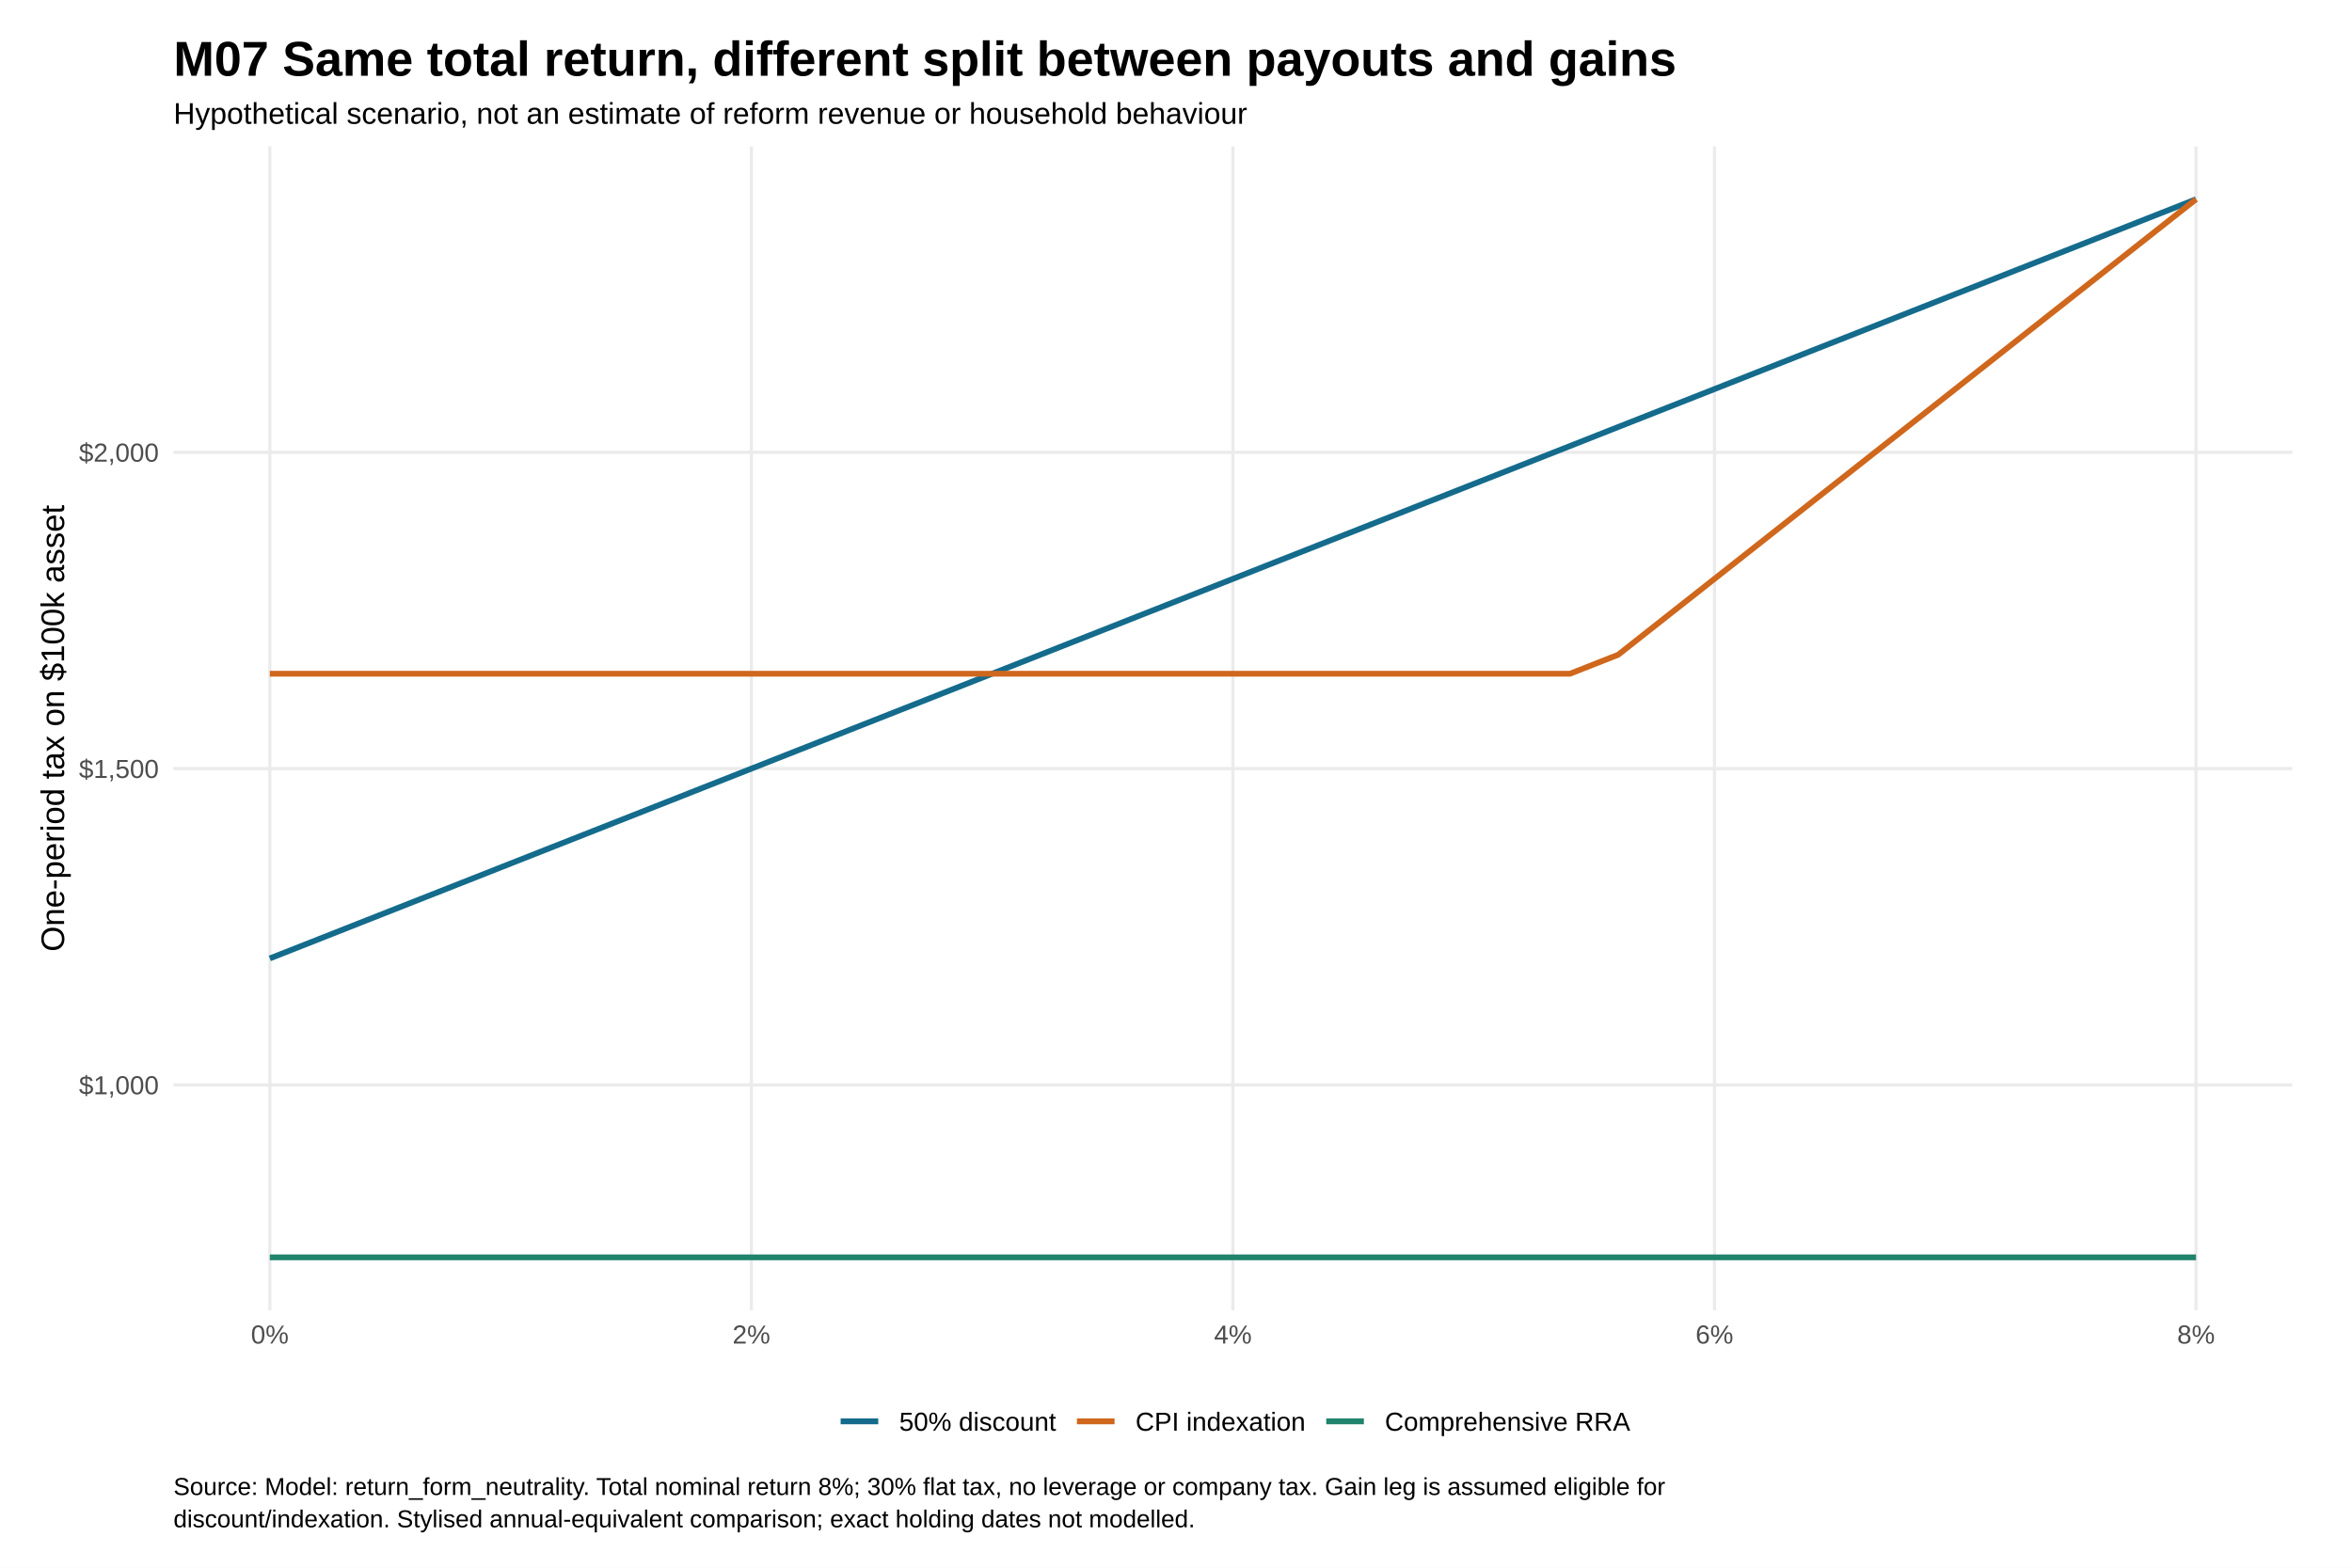
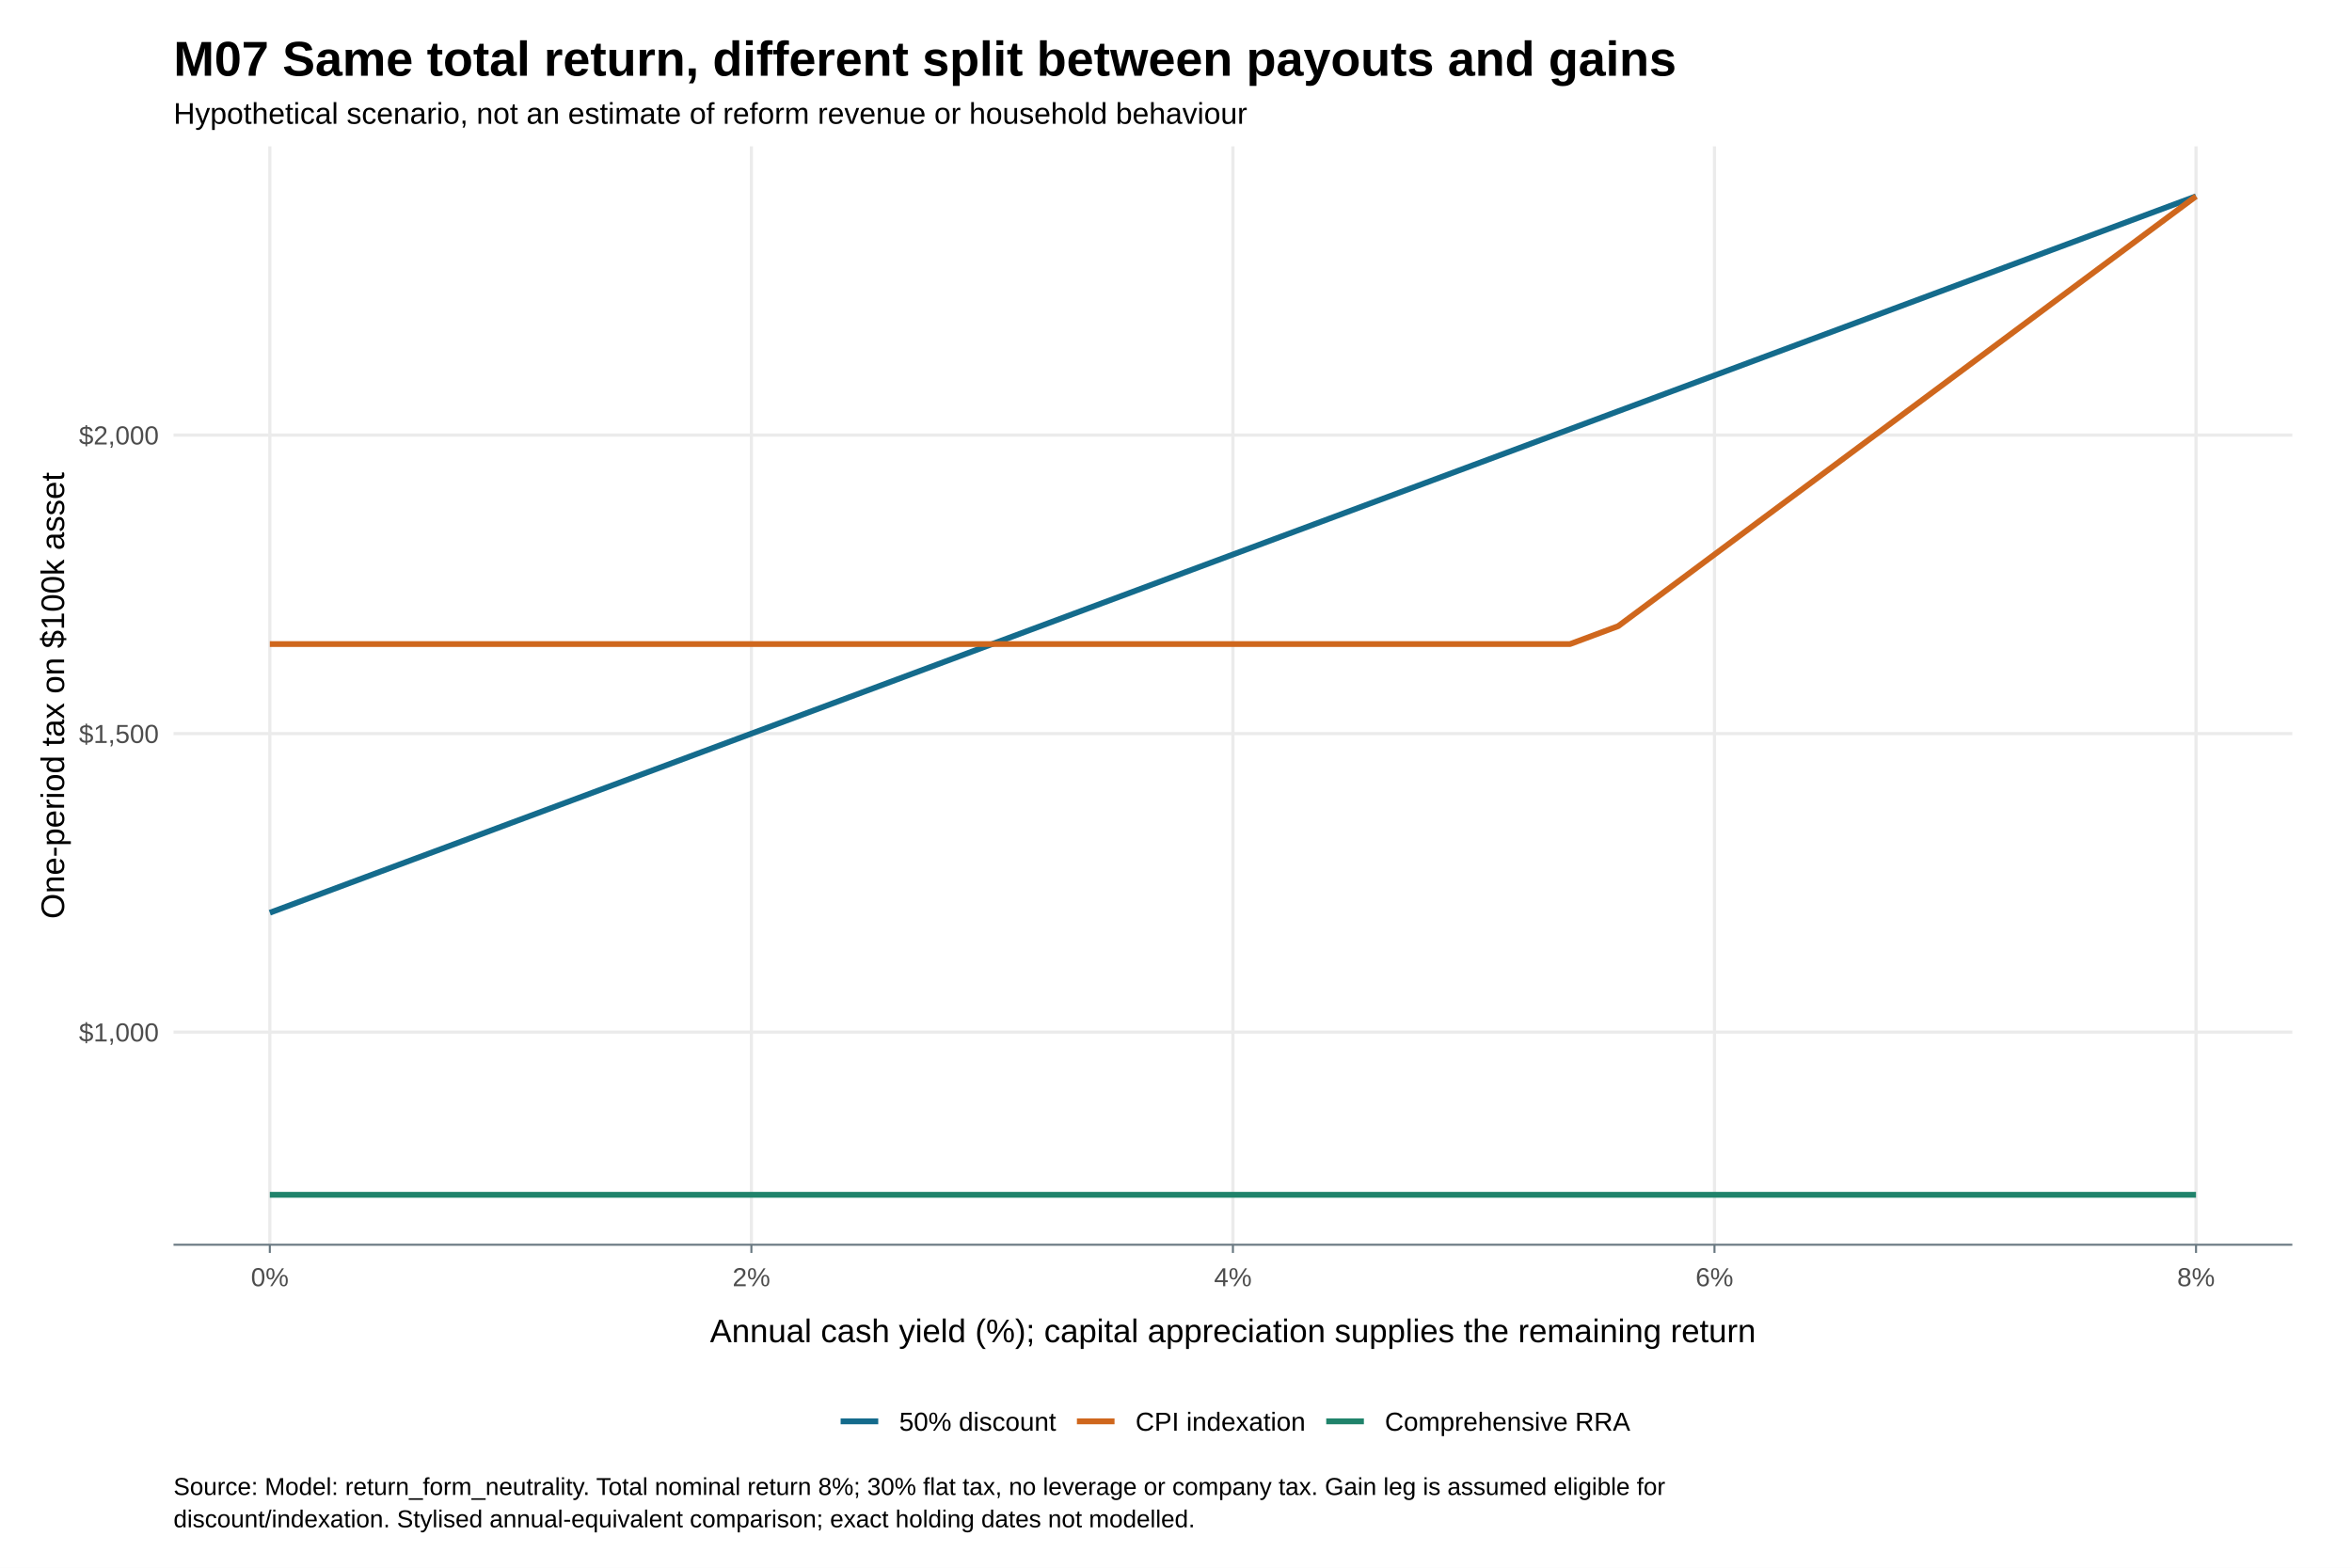
<svg xmlns="http://www.w3.org/2000/svg" width="864.00pt" height="576.00pt" viewBox="0 0 864.00 576.00">
  <g class="svglite">
    <defs>
      <style type="text/css">
    .svglite line, .svglite polyline, .svglite polygon, .svglite path, .svglite rect, .svglite circle {
      fill: none;
      stroke: #000000;
      stroke-linecap: round;
      stroke-linejoin: round;
      stroke-miterlimit: 10.00;
    }
    .svglite text {
      white-space: pre;
    }
    .svglite g.glyphgroup path {
      fill: inherit;
      stroke: none;
    }
  </style>
    </defs>
    <rect width="100%" height="100%" style="stroke: none; fill: #FFFFFF;" />
    <defs>
      <clipPath id="cpMC4wMHw4NjQuMDB8MC4wMHw1NzYuMDA=">
        <rect x="0.00" y="0.00" width="864.00" height="576.00" />
      </clipPath>
    </defs>
    <g clip-path="url(#cpMC4wMHw4NjQuMDB8MC4wMHw1NzYuMDA=)">
      <rect x="0.00" y="0.00" width="864.00" height="576.00" style="stroke-width: 1.16; stroke: none; fill: #FFFFFF;" />
    </g>
    <defs>
-       <clipPath id="cpNjMuNzR8ODQyLjA4fDUzLjc4fDQ4MS40MQ==">
-         <rect x="63.74" y="53.78" width="778.34" height="427.63" />
+       <clipPath id="cpNjMuNzR8ODQyLjA4fDUzLjc4fDQ1Ny4zNA==">
+         <rect x="63.74" y="53.78" width="778.34" height="403.56" />
      </clipPath>
    </defs>
-     <g clip-path="url(#cpNjMuNzR8ODQyLjA4fDUzLjc4fDQ4MS40MQ==)">
-       <polyline points="63.74,398.63 842.08,398.63 " style="stroke-width: 1.16; stroke: #EBEBEB; stroke-linecap: butt;" />
-       <polyline points="63.74,282.41 842.08,282.41 " style="stroke-width: 1.16; stroke: #EBEBEB; stroke-linecap: butt;" />
-       <polyline points="63.74,166.19 842.08,166.19 " style="stroke-width: 1.16; stroke: #EBEBEB; stroke-linecap: butt;" />
-       <polyline points="99.12,481.41 99.12,53.78 " style="stroke-width: 1.16; stroke: #EBEBEB; stroke-linecap: butt;" />
-       <polyline points="276.02,481.41 276.02,53.78 " style="stroke-width: 1.16; stroke: #EBEBEB; stroke-linecap: butt;" />
-       <polyline points="452.91,481.41 452.91,53.78 " style="stroke-width: 1.16; stroke: #EBEBEB; stroke-linecap: butt;" />
-       <polyline points="629.81,481.41 629.81,53.78 " style="stroke-width: 1.16; stroke: #EBEBEB; stroke-linecap: butt;" />
-       <polyline points="806.70,481.41 806.70,53.78 " style="stroke-width: 1.16; stroke: #EBEBEB; stroke-linecap: butt;" />
-       <polyline points="99.12,352.14 116.81,345.17 134.50,338.19 152.19,331.22 169.88,324.25 187.57,317.27 205.26,310.30 222.95,303.33 240.64,296.36 258.33,289.38 276.02,282.41 293.71,275.44 311.40,268.46 329.09,261.49 346.77,254.52 364.46,247.54 382.15,240.57 399.84,233.60 417.53,226.62 435.22,219.65 452.91,212.68 470.60,205.70 488.29,198.73 505.98,191.76 523.67,184.78 541.36,177.81 559.05,170.84 576.74,163.87 594.43,156.89 612.12,149.92 629.81,142.95 647.50,135.97 665.19,129.00 682.88,122.03 700.57,115.05 718.26,108.08 735.94,101.11 753.63,94.13 771.32,87.16 789.01,80.19 806.70,73.21 " style="stroke-width: 2.13; stroke: #146B8C; stroke-linecap: butt;" />
-       <polyline points="99.12,247.54 116.81,247.54 134.50,247.54 152.19,247.54 169.88,247.54 187.57,247.54 205.26,247.54 222.95,247.54 240.64,247.54 258.33,247.54 276.02,247.54 293.71,247.54 311.40,247.54 329.09,247.54 346.77,247.54 364.46,247.54 382.15,247.54 399.84,247.54 417.53,247.54 435.22,247.54 452.91,247.54 470.60,247.54 488.29,247.54 505.98,247.54 523.67,247.54 541.36,247.54 559.05,247.54 576.74,247.54 594.43,240.57 612.12,226.62 629.81,212.68 647.50,198.73 665.19,184.78 682.88,170.84 700.57,156.89 718.26,142.95 735.94,129.00 753.63,115.05 771.32,101.11 789.01,87.16 806.70,73.21 " style="stroke-width: 2.13; stroke: #CF671D; stroke-linecap: butt;" />
-       <polyline points="99.12,461.97 116.81,461.97 134.50,461.97 152.19,461.97 169.88,461.97 187.57,461.97 205.26,461.97 222.95,461.97 240.64,461.97 258.33,461.97 276.02,461.97 293.71,461.97 311.40,461.97 329.09,461.97 346.77,461.97 364.46,461.97 382.15,461.97 399.84,461.97 417.53,461.97 435.22,461.97 452.91,461.97 470.60,461.97 488.29,461.97 505.98,461.97 523.67,461.97 541.36,461.97 559.05,461.97 576.74,461.97 594.43,461.97 612.12,461.97 629.81,461.97 647.50,461.97 665.19,461.97 682.88,461.97 700.57,461.97 718.26,461.97 735.94,461.97 753.63,461.97 771.32,461.97 789.01,461.97 806.70,461.97 " style="stroke-width: 2.13; stroke: #20836B; stroke-linecap: butt;" />
+     <g clip-path="url(#cpNjMuNzR8ODQyLjA4fDUzLjc4fDQ1Ny4zNA==)">
+       <polyline points="63.74,379.22 842.08,379.22 " style="stroke-width: 1.16; stroke: #EBEBEB; stroke-linecap: butt;" />
+       <polyline points="63.74,269.54 842.08,269.54 " style="stroke-width: 1.16; stroke: #EBEBEB; stroke-linecap: butt;" />
+       <polyline points="63.74,159.86 842.08,159.86 " style="stroke-width: 1.16; stroke: #EBEBEB; stroke-linecap: butt;" />
+       <polyline points="99.12,457.34 99.12,53.78 " style="stroke-width: 1.16; stroke: #EBEBEB; stroke-linecap: butt;" />
+       <polyline points="276.02,457.34 276.02,53.78 " style="stroke-width: 1.16; stroke: #EBEBEB; stroke-linecap: butt;" />
+       <polyline points="452.91,457.34 452.91,53.78 " style="stroke-width: 1.16; stroke: #EBEBEB; stroke-linecap: butt;" />
+       <polyline points="629.81,457.34 629.81,53.78 " style="stroke-width: 1.16; stroke: #EBEBEB; stroke-linecap: butt;" />
+       <polyline points="806.70,457.34 806.70,53.78 " style="stroke-width: 1.16; stroke: #EBEBEB; stroke-linecap: butt;" />
+       <polyline points="99.12,335.35 116.81,328.77 134.50,322.19 152.19,315.61 169.88,309.03 187.57,302.44 205.26,295.86 222.95,289.28 240.64,282.70 258.33,276.12 276.02,269.54 293.71,262.96 311.40,256.38 329.09,249.80 346.77,243.22 364.46,236.64 382.15,230.06 399.84,223.48 417.53,216.90 435.22,210.31 452.91,203.73 470.60,197.15 488.29,190.57 505.98,183.99 523.67,177.41 541.36,170.83 559.05,164.25 576.74,157.67 594.43,151.09 612.12,144.51 629.81,137.93 647.50,131.35 665.19,124.77 682.88,118.19 700.57,111.60 718.26,105.02 735.94,98.44 753.63,91.86 771.32,85.28 789.01,78.70 806.70,72.12 " style="stroke-width: 2.13; stroke: #146B8C; stroke-linecap: butt;" />
+       <polyline points="99.12,236.64 116.81,236.64 134.50,236.64 152.19,236.64 169.88,236.64 187.57,236.64 205.26,236.64 222.95,236.64 240.64,236.64 258.33,236.64 276.02,236.64 293.71,236.64 311.40,236.64 329.09,236.64 346.77,236.64 364.46,236.64 382.15,236.64 399.84,236.64 417.53,236.64 435.22,236.64 452.91,236.64 470.60,236.64 488.29,236.64 505.98,236.64 523.67,236.64 541.36,236.64 559.05,236.64 576.74,236.64 594.43,230.06 612.12,216.90 629.81,203.73 647.50,190.57 665.19,177.41 682.88,164.25 700.57,151.09 718.26,137.93 735.94,124.77 753.63,111.60 771.32,98.44 789.01,85.28 806.70,72.12 " style="stroke-width: 2.13; stroke: #CF671D; stroke-linecap: butt;" />
+       <polyline points="99.12,438.99 116.81,438.99 134.50,438.99 152.19,438.99 169.88,438.99 187.57,438.99 205.26,438.99 222.95,438.99 240.64,438.99 258.33,438.99 276.02,438.99 293.71,438.99 311.40,438.99 329.09,438.99 346.77,438.99 364.46,438.99 382.15,438.99 399.84,438.99 417.53,438.99 435.22,438.99 452.91,438.99 470.60,438.99 488.29,438.99 505.98,438.99 523.67,438.99 541.36,438.99 559.05,438.99 576.74,438.99 594.43,438.99 612.12,438.99 629.81,438.99 647.50,438.99 665.19,438.99 682.88,438.99 700.57,438.99 718.26,438.99 735.94,438.99 753.63,438.99 771.32,438.99 789.01,438.99 806.70,438.99 " style="stroke-width: 2.13; stroke: #20836B; stroke-linecap: butt;" />
    </g>
    <g clip-path="url(#cpMC4wMHw4NjQuMDB8MC4wMHw1NzYuMDA=)">
-       <text x="58.36" y="402.06" text-anchor="end" style="font-size: 9.60px;fill: #4D4D4D; font-family: &quot;Arial&quot;;" textLength="29.31px" lengthAdjust="spacingAndGlyphs">$1,000</text>
-       <text x="58.36" y="285.84" text-anchor="end" style="font-size: 9.60px;fill: #4D4D4D; font-family: &quot;Arial&quot;;" textLength="29.31px" lengthAdjust="spacingAndGlyphs">$1,500</text>
-       <text x="58.36" y="169.62" text-anchor="end" style="font-size: 9.60px;fill: #4D4D4D; font-family: &quot;Arial&quot;;" textLength="29.31px" lengthAdjust="spacingAndGlyphs">$2,000</text>
-       <text x="99.12" y="493.65" text-anchor="middle" style="font-size: 9.60px;fill: #4D4D4D; font-family: &quot;Arial&quot;;" textLength="13.86px" lengthAdjust="spacingAndGlyphs">0%</text>
-       <text x="276.02" y="493.65" text-anchor="middle" style="font-size: 9.60px;fill: #4D4D4D; font-family: &quot;Arial&quot;;" textLength="13.86px" lengthAdjust="spacingAndGlyphs">2%</text>
-       <text x="452.91" y="493.65" text-anchor="middle" style="font-size: 9.60px;fill: #4D4D4D; font-family: &quot;Arial&quot;;" textLength="13.86px" lengthAdjust="spacingAndGlyphs">4%</text>
-       <text x="629.81" y="493.65" text-anchor="middle" style="font-size: 9.60px;fill: #4D4D4D; font-family: &quot;Arial&quot;;" textLength="13.86px" lengthAdjust="spacingAndGlyphs">6%</text>
-       <text x="806.70" y="493.65" text-anchor="middle" style="font-size: 9.60px;fill: #4D4D4D; font-family: &quot;Arial&quot;;" textLength="13.86px" lengthAdjust="spacingAndGlyphs">8%</text>
-       <text transform="translate(23.54,267.59) rotate(-90)" text-anchor="middle" style="font-size: 12.00px; font-family: &quot;Arial&quot;;" textLength="164.05px" lengthAdjust="spacingAndGlyphs">One-period tax on $100k asset</text>
+       <text x="58.36" y="382.65" text-anchor="end" style="font-size: 9.60px;fill: #4D4D4D; font-family: &quot;Arial&quot;;" textLength="29.31px" lengthAdjust="spacingAndGlyphs">$1,000</text>
+       <text x="58.36" y="272.98" text-anchor="end" style="font-size: 9.60px;fill: #4D4D4D; font-family: &quot;Arial&quot;;" textLength="29.31px" lengthAdjust="spacingAndGlyphs">$1,500</text>
+       <text x="58.36" y="163.30" text-anchor="end" style="font-size: 9.60px;fill: #4D4D4D; font-family: &quot;Arial&quot;;" textLength="29.31px" lengthAdjust="spacingAndGlyphs">$2,000</text>
+       <polyline points="63.74,457.34 842.08,457.34 " style="stroke-width: 0.75; stroke: #687780; stroke-linecap: butt;" />
+       <polyline points="99.12,460.33 99.12,457.34 " style="stroke-width: 0.75; stroke: #687780; stroke-linecap: butt;" />
+       <polyline points="276.02,460.33 276.02,457.34 " style="stroke-width: 0.75; stroke: #687780; stroke-linecap: butt;" />
+       <polyline points="452.91,460.33 452.91,457.34 " style="stroke-width: 0.75; stroke: #687780; stroke-linecap: butt;" />
+       <polyline points="629.81,460.33 629.81,457.34 " style="stroke-width: 0.75; stroke: #687780; stroke-linecap: butt;" />
+       <polyline points="806.70,460.33 806.70,457.34 " style="stroke-width: 0.75; stroke: #687780; stroke-linecap: butt;" />
+       <text x="99.12" y="472.57" text-anchor="middle" style="font-size: 9.60px;fill: #4D4D4D; font-family: &quot;Arial&quot;;" textLength="13.86px" lengthAdjust="spacingAndGlyphs">0%</text>
+       <text x="276.02" y="472.57" text-anchor="middle" style="font-size: 9.60px;fill: #4D4D4D; font-family: &quot;Arial&quot;;" textLength="13.86px" lengthAdjust="spacingAndGlyphs">2%</text>
+       <text x="452.91" y="472.57" text-anchor="middle" style="font-size: 9.60px;fill: #4D4D4D; font-family: &quot;Arial&quot;;" textLength="13.86px" lengthAdjust="spacingAndGlyphs">4%</text>
+       <text x="629.81" y="472.57" text-anchor="middle" style="font-size: 9.60px;fill: #4D4D4D; font-family: &quot;Arial&quot;;" textLength="13.86px" lengthAdjust="spacingAndGlyphs">6%</text>
+       <text x="806.70" y="472.57" text-anchor="middle" style="font-size: 9.60px;fill: #4D4D4D; font-family: &quot;Arial&quot;;" textLength="13.86px" lengthAdjust="spacingAndGlyphs">8%</text>
+       <text x="452.91" y="493.15" text-anchor="middle" style="font-size: 12.00px; font-family: &quot;Arial&quot;;" textLength="384.16px" lengthAdjust="spacingAndGlyphs">Annual cash yield (%); capital appreciation supplies the remaining return</text>
+       <text transform="translate(23.54,255.56) rotate(-90)" text-anchor="middle" style="font-size: 12.00px; font-family: &quot;Arial&quot;;" textLength="164.05px" lengthAdjust="spacingAndGlyphs">One-period tax on $100k asset</text>
      <line x1="308.80" y1="522.24" x2="322.62" y2="522.24" style="stroke-width: 2.13; stroke: #146B8C; stroke-linecap: butt;" />
      <line x1="395.60" y1="522.24" x2="409.42" y2="522.24" style="stroke-width: 2.13; stroke: #CF671D; stroke-linecap: butt;" />
      <line x1="487.19" y1="522.24" x2="501.02" y2="522.24" style="stroke-width: 2.13; stroke: #20836B; stroke-linecap: butt;" />
      <text x="330.33" y="525.68" style="font-size: 9.60px; font-family: &quot;Arial&quot;;" textLength="57.56px" lengthAdjust="spacingAndGlyphs">50% discount</text>
      <text x="417.13" y="525.68" style="font-size: 9.60px; font-family: &quot;Arial&quot;;" textLength="62.36px" lengthAdjust="spacingAndGlyphs">CPI indexation</text>
      <text x="508.72" y="525.68" style="font-size: 9.60px; font-family: &quot;Arial&quot;;" textLength="90.03px" lengthAdjust="spacingAndGlyphs">Comprehensive RRA</text>
      <text x="63.74" y="45.48" style="font-size: 11.00px; font-family: &quot;Arial&quot;;" textLength="394.69px" lengthAdjust="spacingAndGlyphs">Hypothetical scenario, not an estimate of reform revenue or household behaviour</text>
      <text x="63.74" y="27.83" style="font-size: 18.00px; font-weight: bold; font-family: &quot;Arial&quot;;" textLength="552.28px" lengthAdjust="spacingAndGlyphs">M07 Same total return, different split between payouts and gains</text>
      <text x="63.74" y="549.28" style="font-size: 9.00px; font-family: &quot;Arial&quot;;" textLength="550.17px" lengthAdjust="spacingAndGlyphs">Source: Model: return_form_neutrality.  Total nominal return 8%; 30% flat tax, no leverage or company tax. Gain leg is assumed eligible for</text>
      <text x="63.74" y="561.16" style="font-size: 9.00px; font-family: &quot;Arial&quot;;" textLength="375.00px" lengthAdjust="spacingAndGlyphs">discount/indexation. Stylised annual-equivalent comparison; exact holding dates not modelled.</text>
    </g>
  </g>
</svg>
